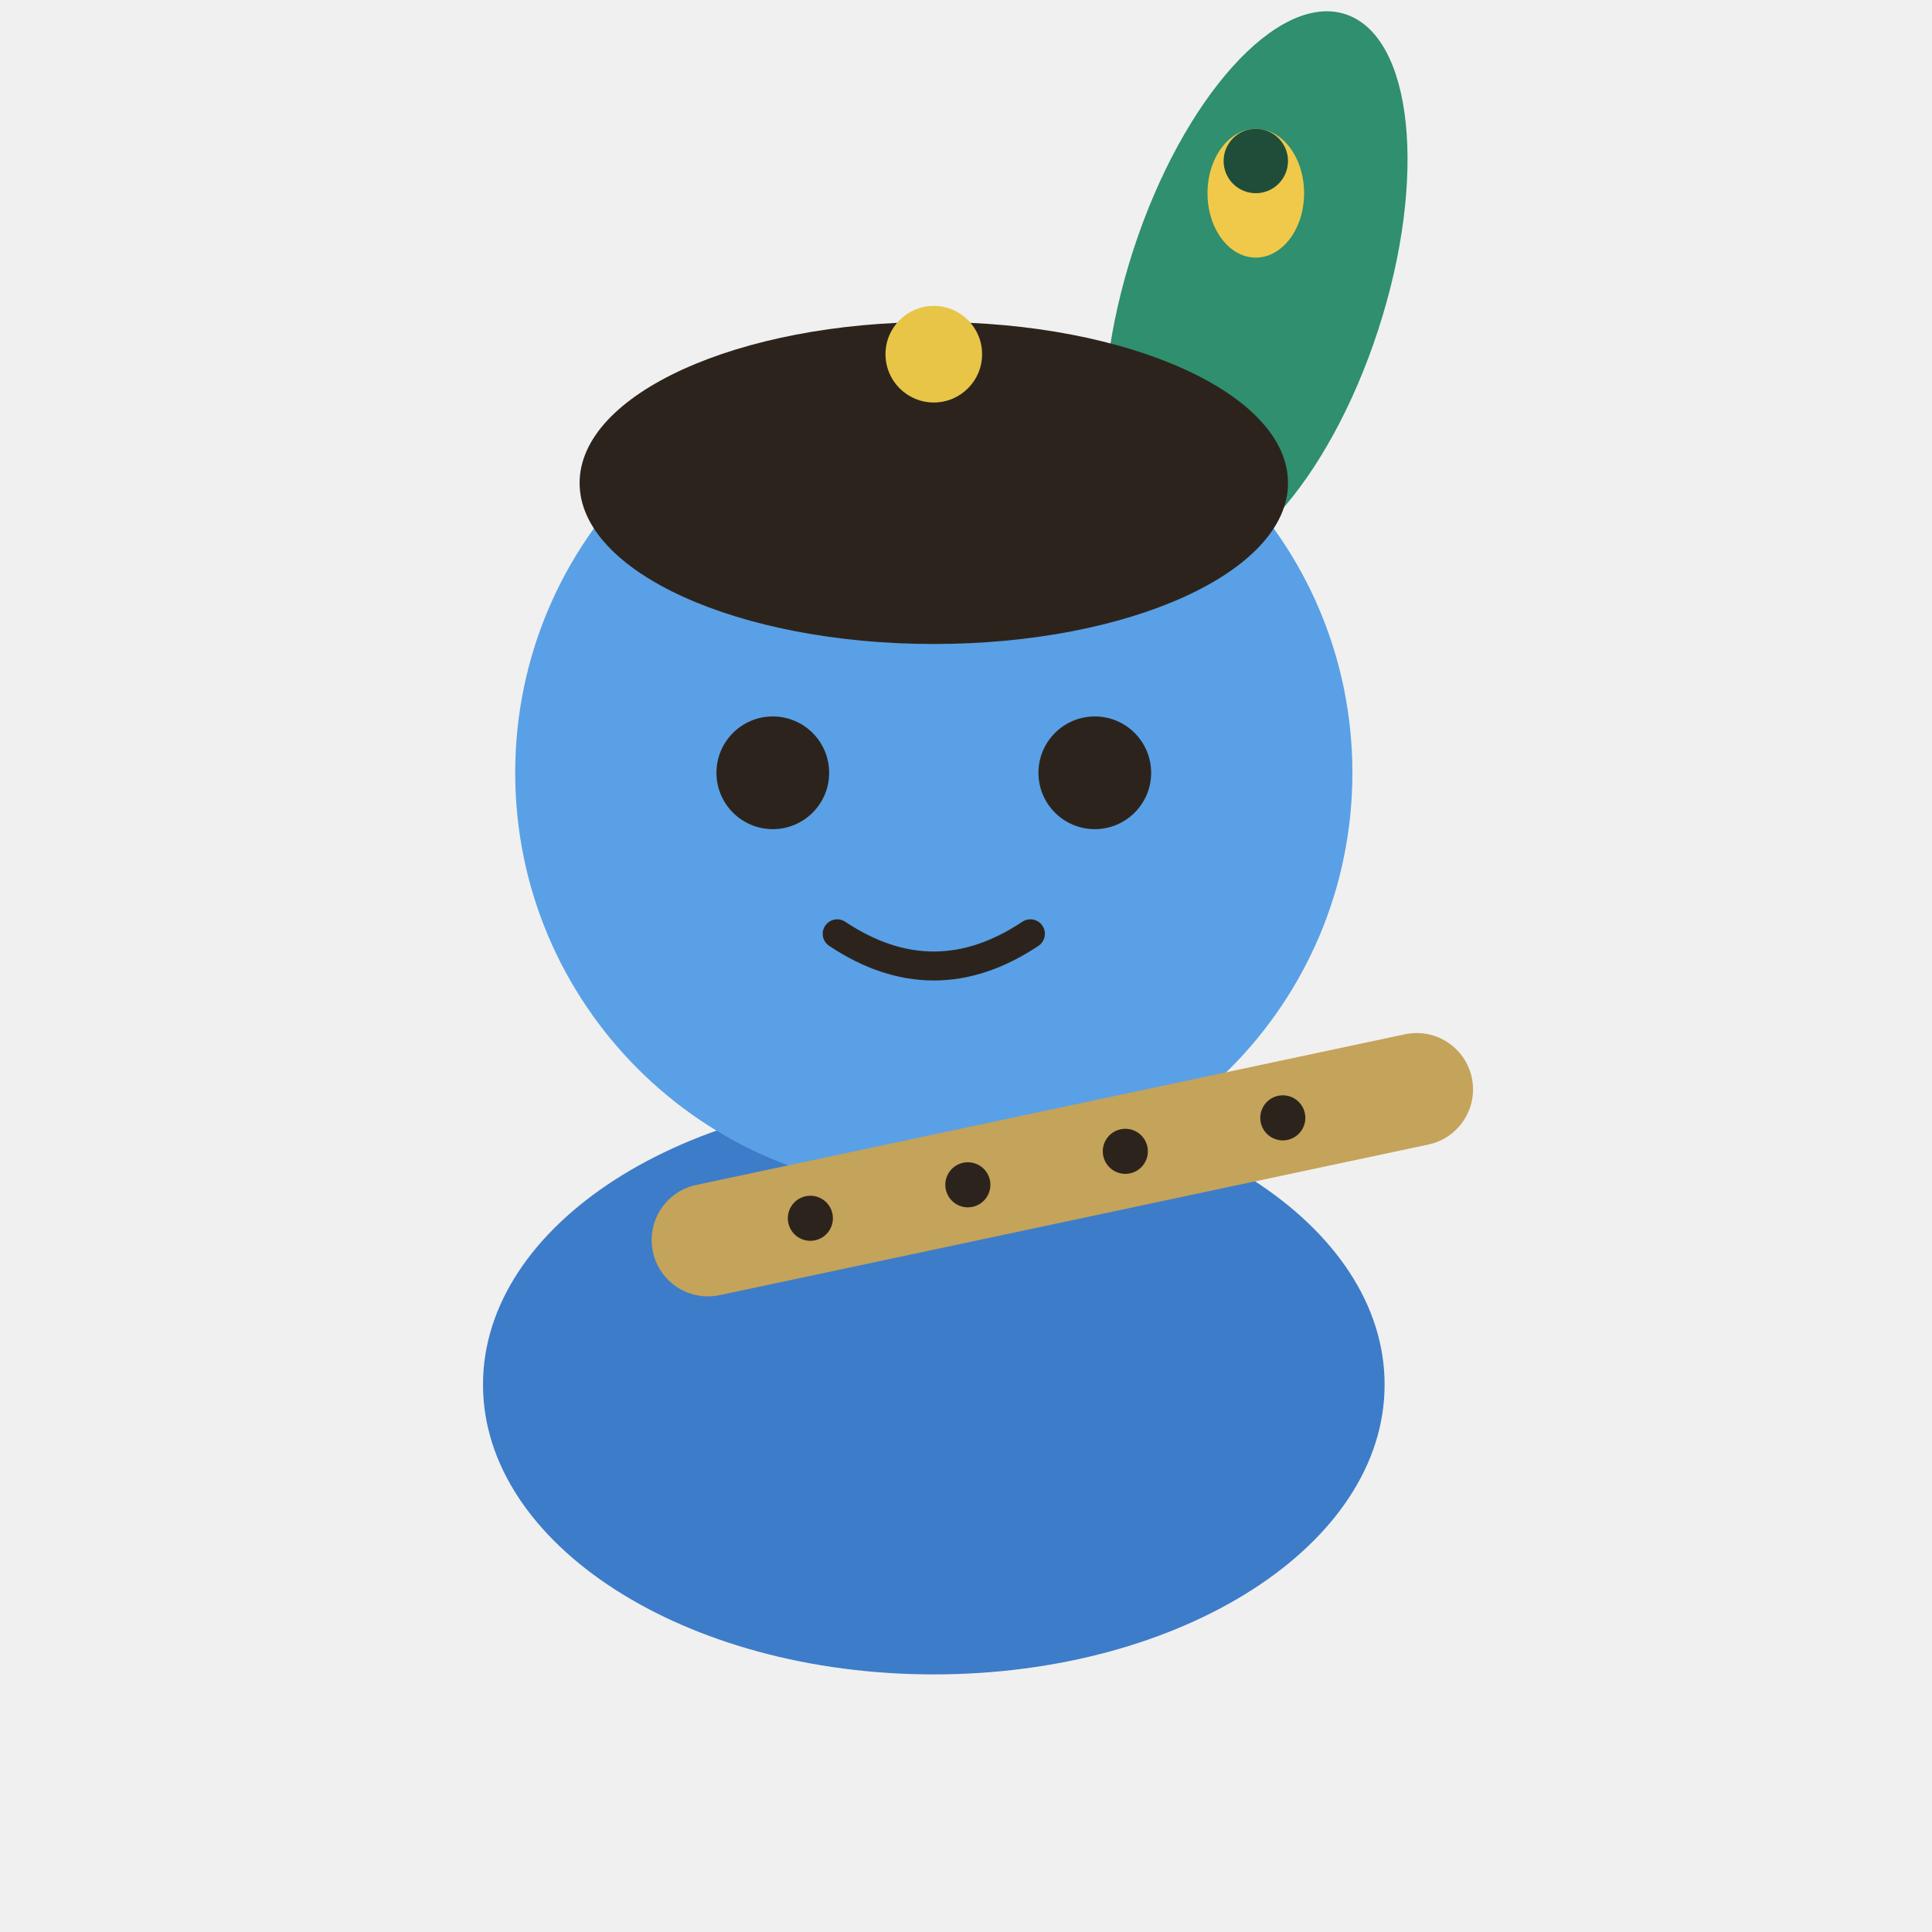
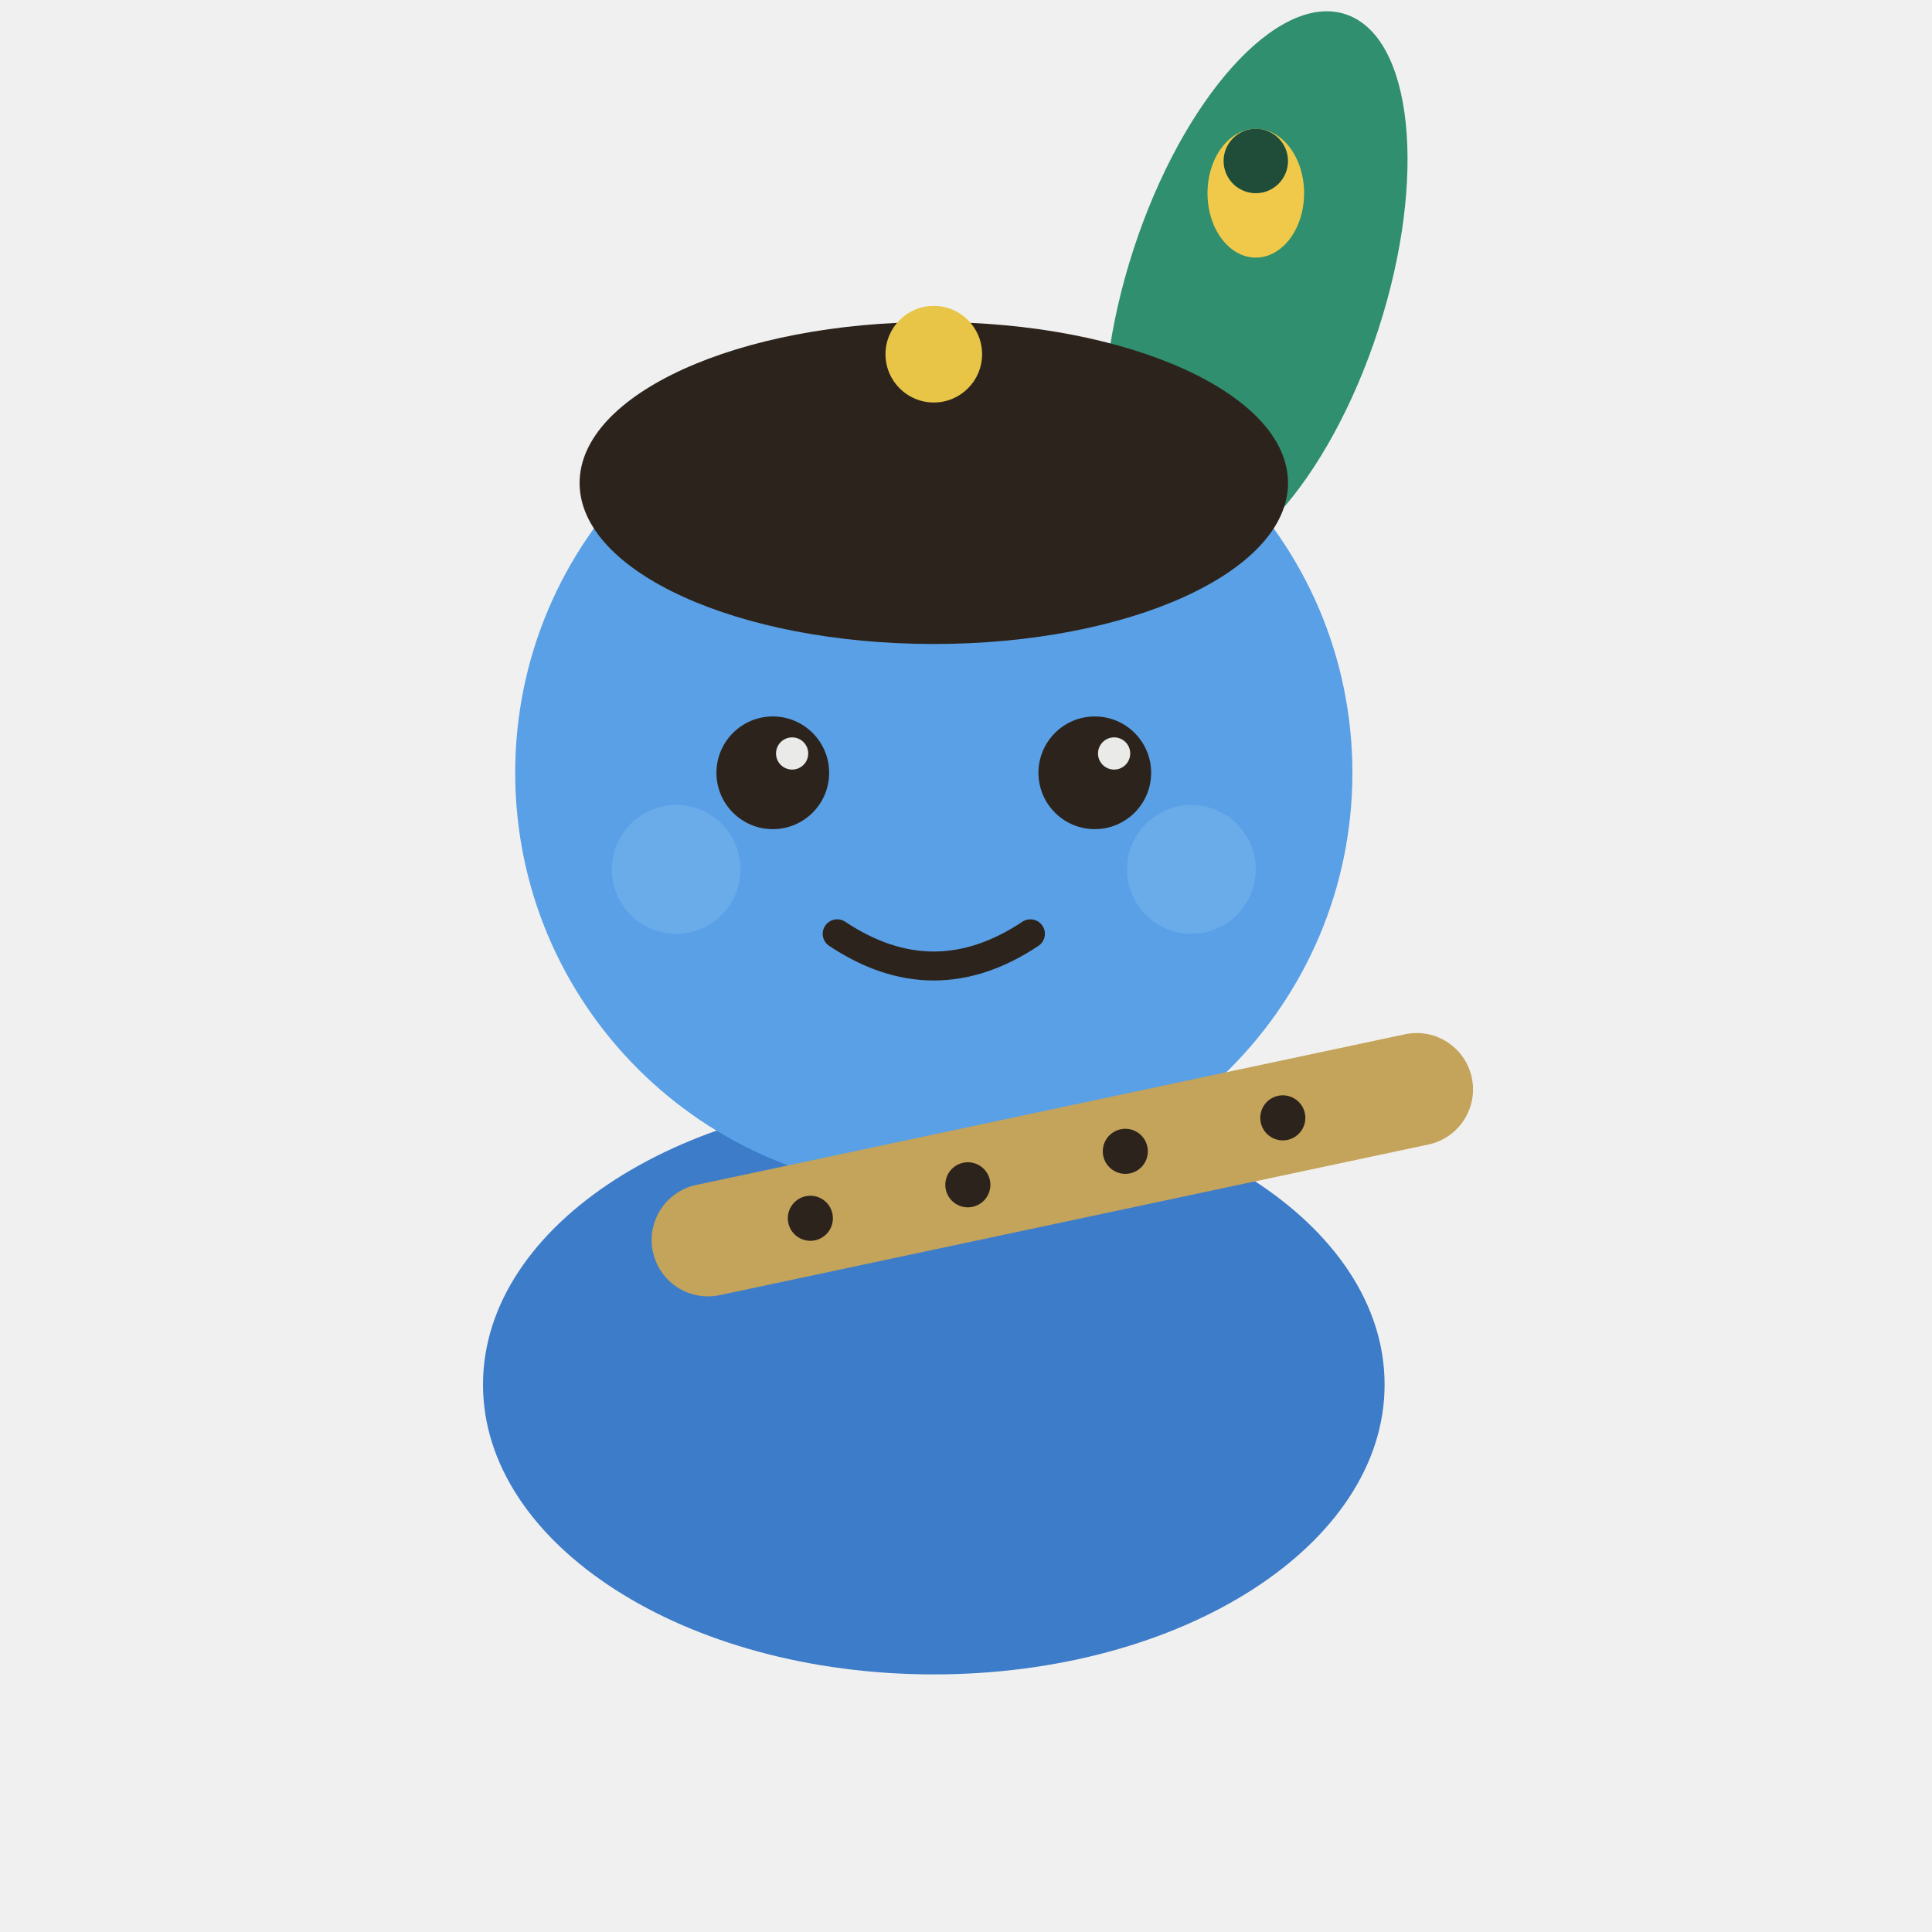
<svg xmlns="http://www.w3.org/2000/svg" viewBox="0 0 120 120" role="img" aria-label="Krishna buddy with flute and peacock feather">
  <style>
    .feather, .flute, .body, .eye { transform-box: fill-box; transform-origin: center; }
    .idle .feather { animation: drift 2.8s ease-in-out infinite; }
    .idle .eye { animation: blink 4.2s step-end infinite; }
    .listening .flute { animation: lift 0.8s ease-in-out infinite; }
    .listening .feather { animation: drift 1.2s ease-in-out infinite; }
    .cheer .body { animation: hop 0.55s ease; }
    .cheer .feather { animation: spinsoft 0.6s ease; }
    .encourage .body { animation: nod 1s ease-in-out infinite; }
    @keyframes drift { 0%,100%{transform:rotate(-6deg)} 50%{transform:rotate(8deg)} }
    @keyframes blink { 0%,90%,100%{transform:scaleY(1)} 92%{transform:scaleY(0.1)} }
    @keyframes lift { 0%,100%{transform:translateY(0) rotate(-8deg)} 50%{transform:translateY(-3px) rotate(-14deg)} }
    @keyframes hop { 0%{transform:translateY(0)} 40%{transform:translateY(-10px)} 100%{transform:translateY(0)} }
    @keyframes spinsoft { 0%{transform:rotate(-6deg)} 50%{transform:rotate(18deg)} 100%{transform:rotate(-6deg)} }
    @keyframes nod { 0%,100%{transform:translateY(0)} 50%{transform:translateY(3px)} }
  </style>
  <g class="buddy-root idle">
    <g class="feather">
      <ellipse cx="78" cy="18" rx="8" ry="18" fill="#2f8f6e" transform="rotate(18 78 18)" />
      <ellipse cx="78" cy="12" rx="3" ry="4" fill="#f0c94a" />
      <circle cx="78" cy="10" r="2" fill="#1f4d3a" />
    </g>
    <g class="body">
      <ellipse cx="58" cy="86" rx="28" ry="18" fill="#3d7cc9" />
      <circle cx="58" cy="48" r="26" fill="#5aa0e6" />
      <ellipse cx="58" cy="30" rx="22" ry="10" fill="#2c241c" />
      <path d="M48 28 Q58 18 68 28" fill="#2c241c" />
      <circle class="eye" cx="48" cy="48" r="3.5" fill="#2c241c" />
      <circle class="eye" cx="68" cy="48" r="3.5" fill="#2c241c" />
+       <circle cx="49.2" cy="46.8" r="1" fill="#fff" opacity="0.9" />
+       <circle cx="69.2" cy="46.8" r="1" fill="#fff" opacity="0.9" />
+       <circle cx="42" cy="54" r="4" fill="#7eb8ef" opacity="0.45" />
+       <circle cx="74" cy="54" r="4" fill="#7eb8ef" opacity="0.45" />
      <path d="M52 58 Q58 62 64 58" stroke="#2c241c" stroke-width="1.8" fill="none" stroke-linecap="round" />
      <circle cx="58" cy="22" r="3" fill="#e8c547" />
    </g>
    <g class="flute" transform="rotate(-12 70 72)">
      <rect x="40" y="68" width="52" height="7" rx="3.5" fill="#c4a35a" />
      <circle cx="50" cy="71.5" r="1.4" fill="#2c241c" />
      <circle cx="60" cy="71.5" r="1.4" fill="#2c241c" />
      <circle cx="70" cy="71.5" r="1.4" fill="#2c241c" />
      <circle cx="80" cy="71.5" r="1.4" fill="#2c241c" />
    </g>
  </g>
</svg>
